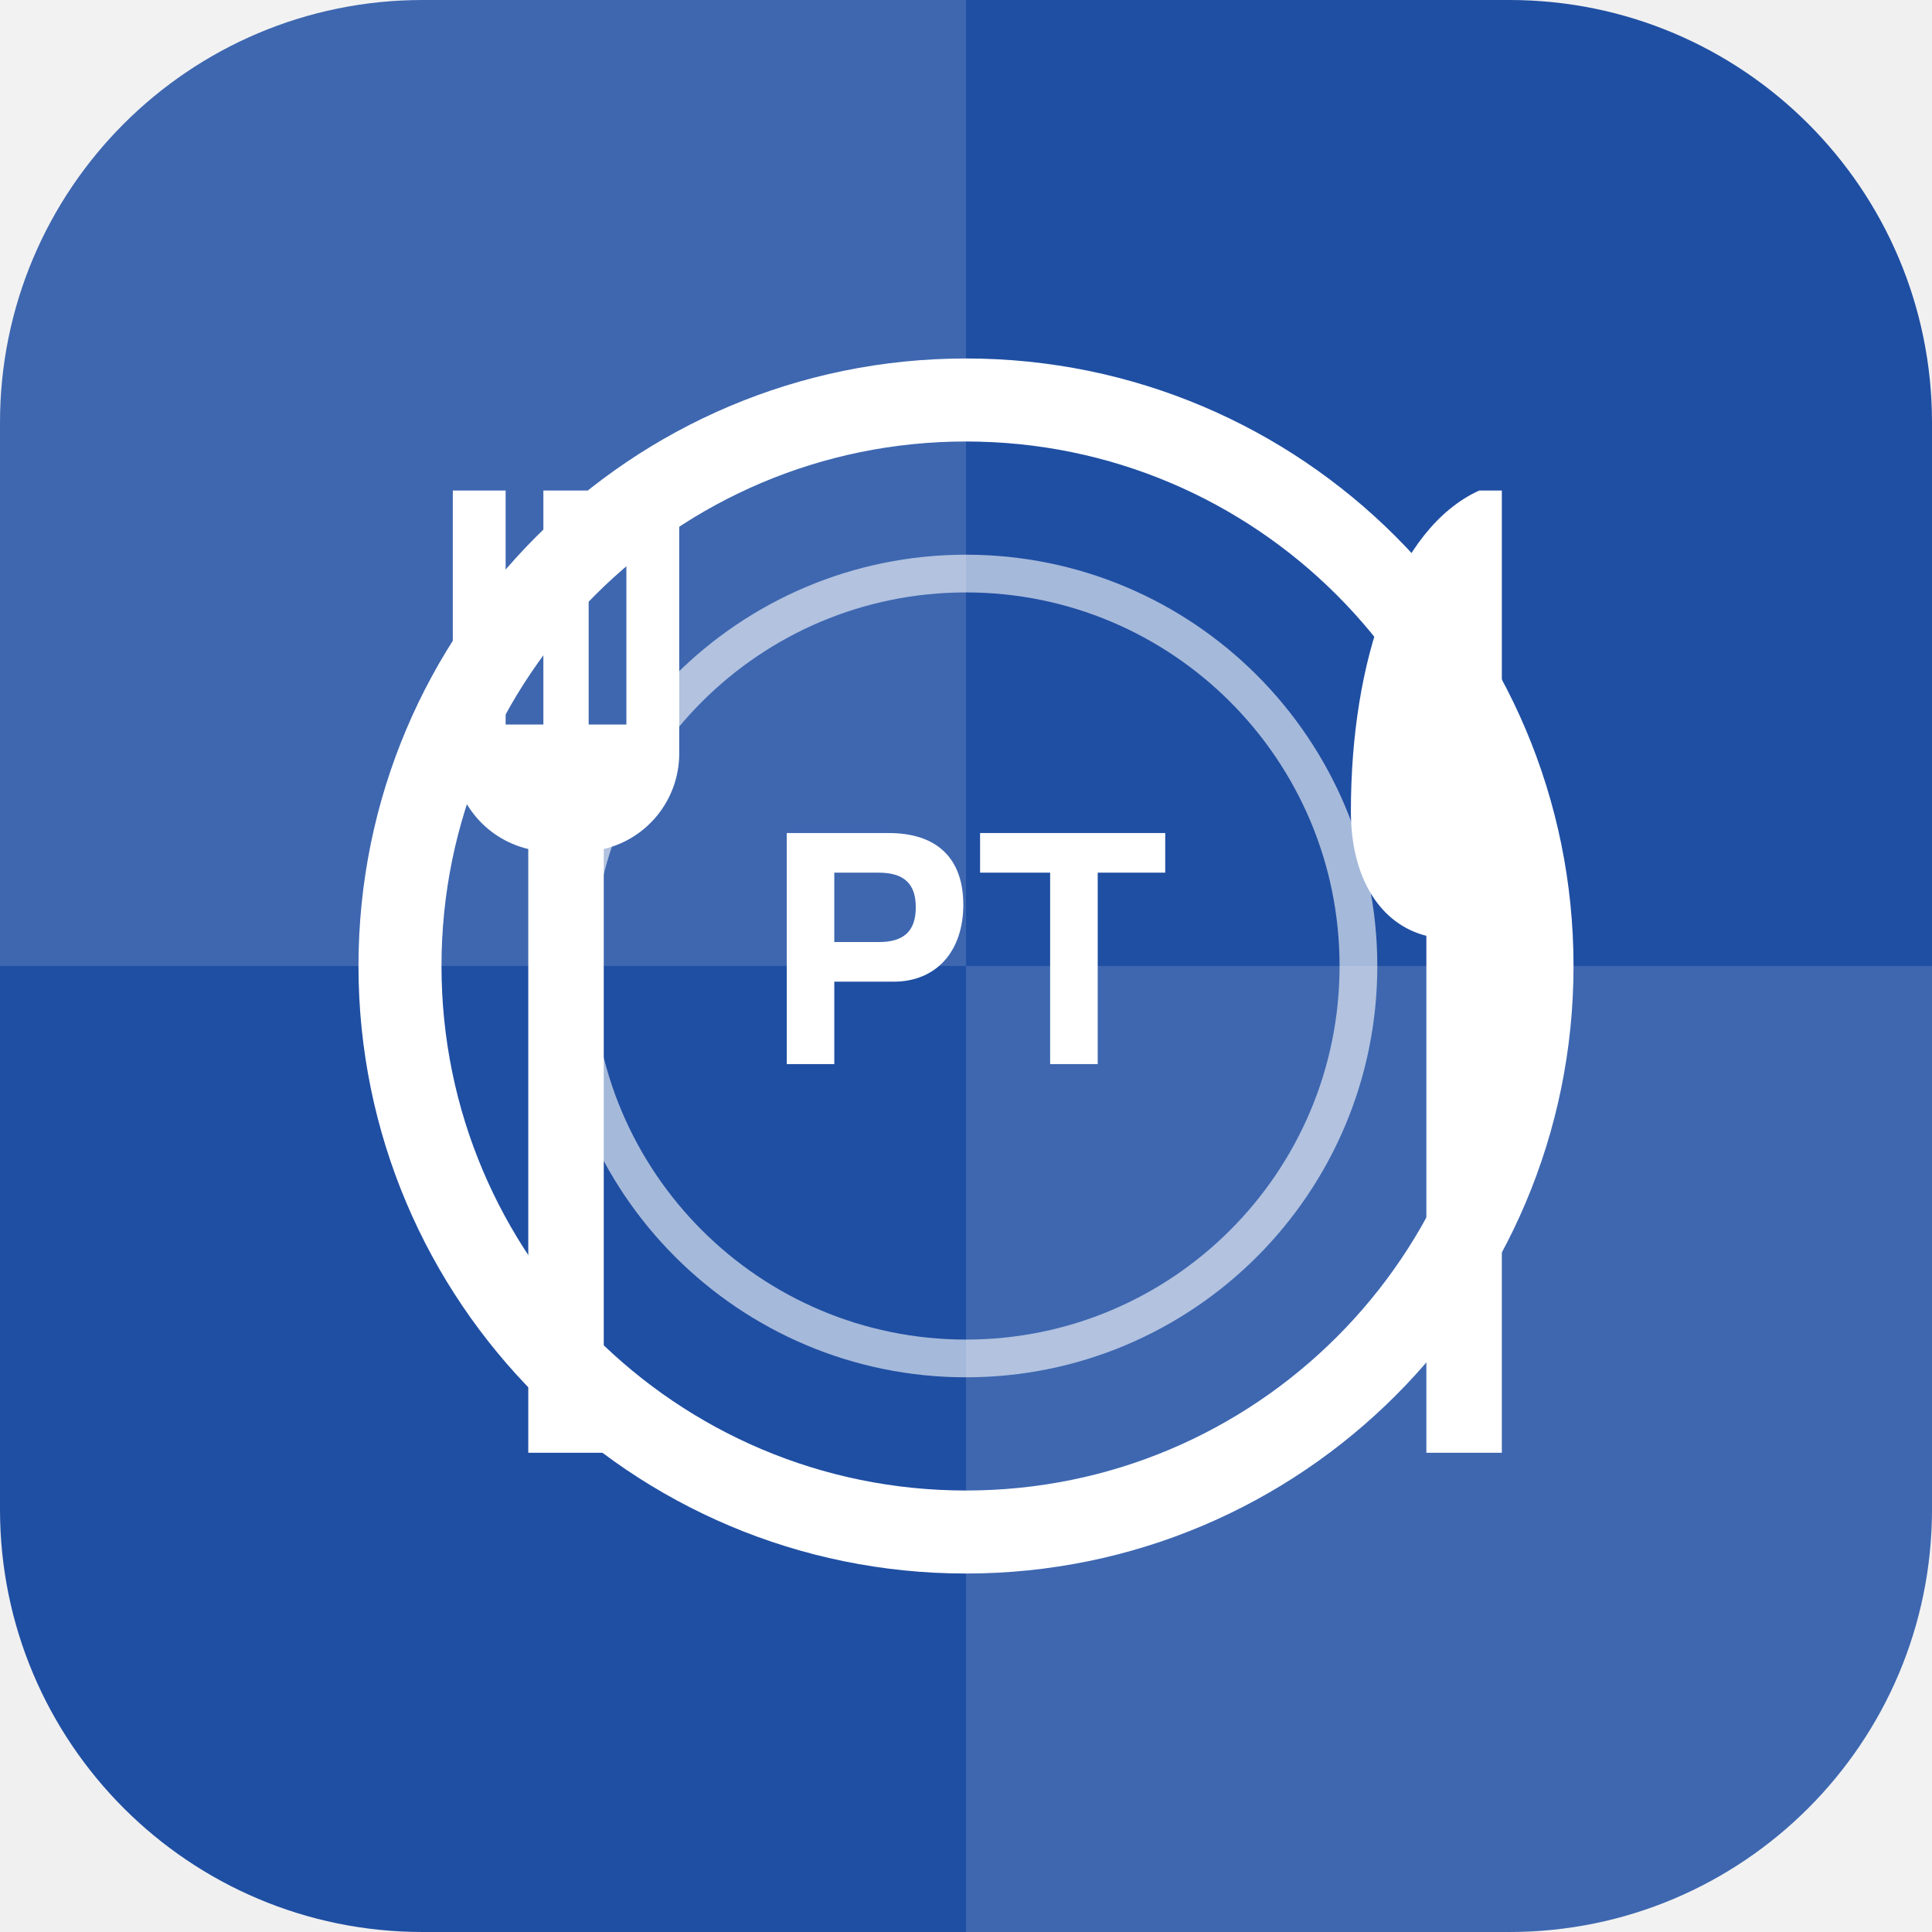
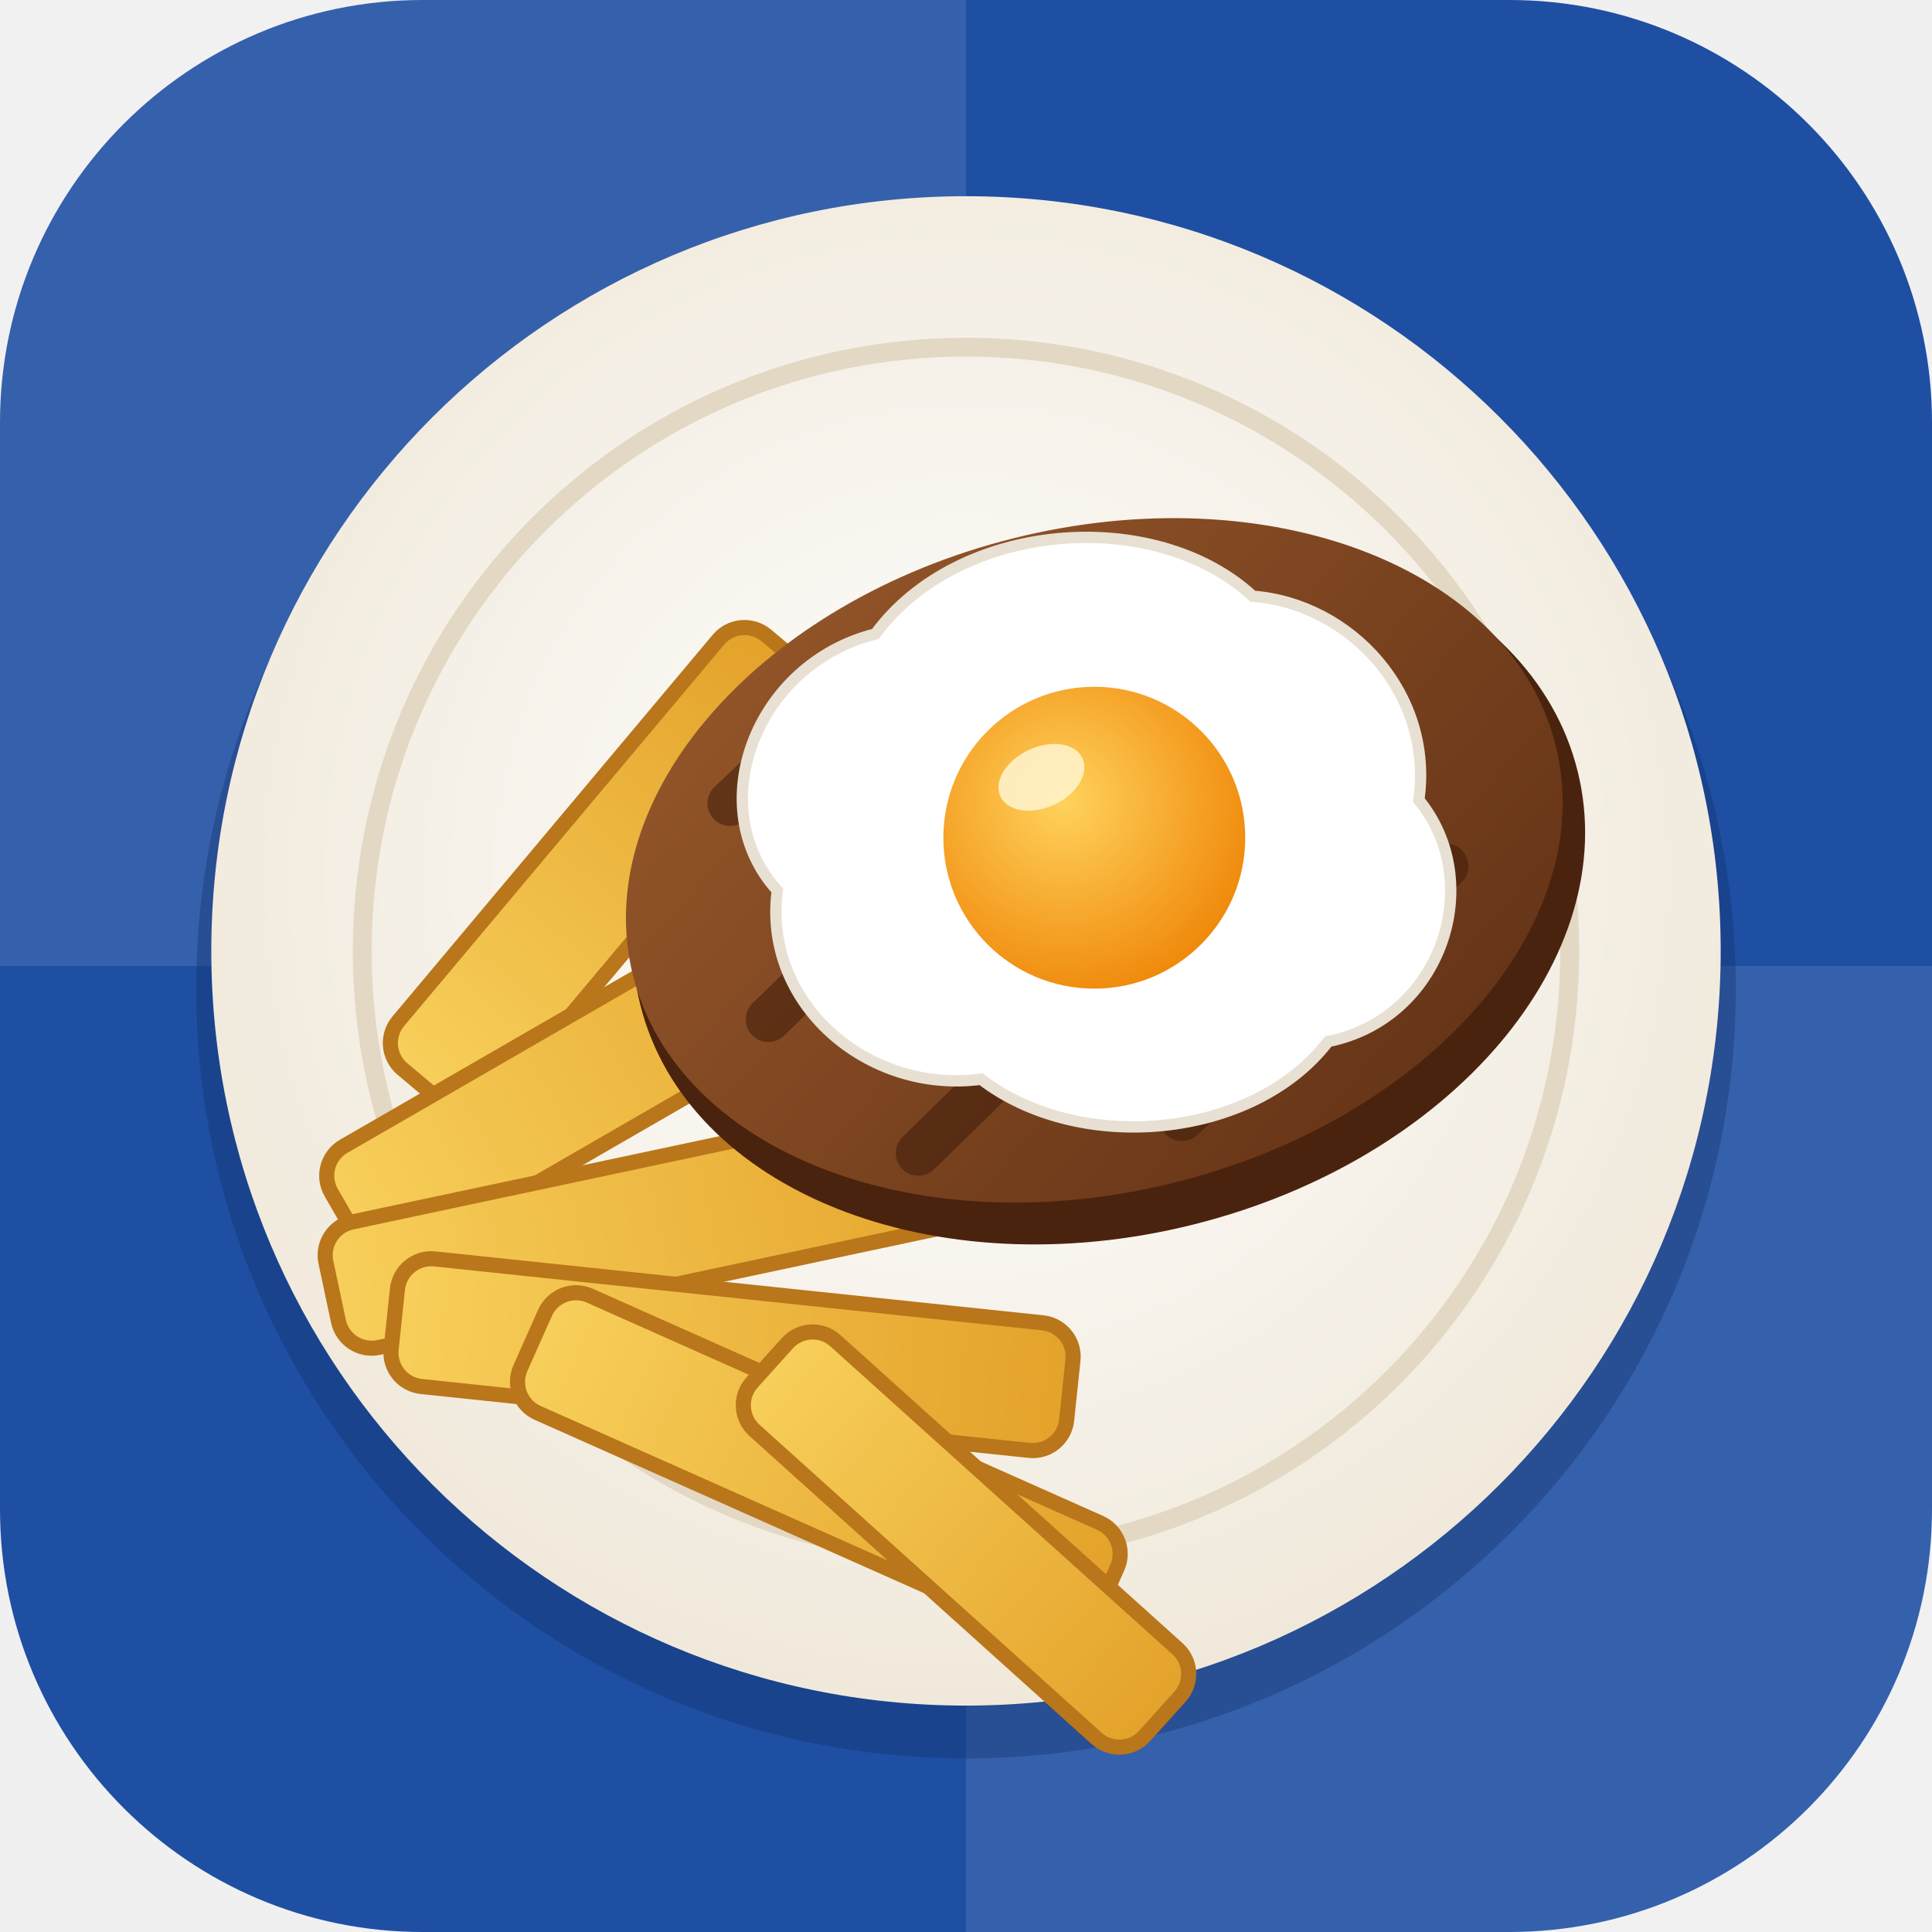
<svg xmlns="http://www.w3.org/2000/svg" viewBox="0 0 512 512">
+   <defs>
+     <radialGradient id="plate" cx="50%" cy="45%" r="60%">
+       <stop offset="0" stop-color="#ffffff" />
+       <stop offset="1" stop-color="#efe7d8" />
+     </radialGradient>
+     <linearGradient id="steak" x1="0" y1="0" x2="1" y2="1">
+       <stop offset="0" stop-color="#9a5a2c" />
+       <stop offset="1" stop-color="#5e2f14" />
+     </linearGradient>
+     <radialGradient id="yolk" cx="40%" cy="38%" r="65%">
+       <stop offset="0" stop-color="#ffd25c" />
+       <stop offset="1" stop-color="#f08a0c" />
+     </radialGradient>
+     <linearGradient id="fry" x1="0" y1="0" x2="1" y2="0">
+       <stop offset="0" stop-color="#f7cf5a" />
+       <stop offset="1" stop-color="#e4a22a" />
+     </linearGradient>
+   </defs>
  <rect width="512" height="512" rx="112" fill="#1f4fa3" />
-   <g fill="#ffffff" opacity="0.14">
-     <path d="M0 0h256v256H0zM256 256h256v256H256z" />
+   <path d="M0 0h256v256H0zM256 256h256v256H256z" fill="#ffffff" opacity="0.10" />
+   <circle cx="256" cy="262" r="204" fill="#0f2d63" opacity="0.35" />
+   <circle cx="256" cy="252" r="200" fill="url(#plate)" />
+   <circle cx="256" cy="252" r="160" fill="none" stroke="#e3d8c4" stroke-width="5" />
+   <g stroke="#b9761a" stroke-width="4" stroke-linejoin="round">
+     <rect x="86" y="214" width="150" height="34" rx="9" fill="url(#fry)" transform="rotate(-50 161 231)" />
+     <rect x="80" y="262" width="176" height="34" rx="9" fill="url(#fry)" transform="rotate(-30 168 279)" />
+     <rect x="86" y="306" width="186" height="34" rx="9" fill="url(#fry)" transform="rotate(-12 179 323)" />
+     <rect x="104" y="342" width="180" height="34" rx="9" fill="url(#fry)" transform="rotate(6 194 359)" />
+     <rect x="134" y="372" width="166" height="34" rx="9" fill="url(#fry)" transform="rotate(24 217 389)" />
+     <rect x="186" y="392" width="140" height="32" rx="9" fill="url(#fry)" transform="rotate(42 256 408)" />
  </g>
-   <circle cx="256" cy="256" r="150" fill="none" stroke="#ffffff" stroke-width="22" />
-   <circle cx="256" cy="256" r="104" fill="none" stroke="#ffffff" stroke-width="10" opacity="0.6" />
-   <path d="M120 130v70a26 26 0 0 0 20 25v160h20V225a26 26 0 0 0 20-25v-70h-14v62h-10v-62h-12v62h-10v-62z" fill="#ffffff" />
-   <path d="M392 130c-22 10-34 45-34 85 0 18 8 30 20 33v137h20V130z" fill="#ffffff" />
-   <text x="256" y="282" text-anchor="middle" font-family="Helvetica, Arial, sans-serif" font-weight="700" font-size="84" fill="#ffffff">PT</text>
+   <g transform="rotate(-14 290 228)">
+     <ellipse cx="292" cy="236" rx="128" ry="92" fill="#4a230e" />
+     <ellipse cx="290" cy="228" rx="126" ry="88" fill="url(#steak)" />
+     <g stroke="#3e1c0a" stroke-width="12" stroke-linecap="round" opacity="0.55">
+       <path d="M200 190l60 -34" />
+       <path d="M196 248l120 -70" />
+       <path d="M226 292l140 -82" />
+       <path d="M296 300l84 -48" />
+     </g>
+   </g>
+   <path d="M232 168c22-30 74-34 100-10 26 2 48 26 44 54 18 22 6 58-24 64-20 26-66 30-92 10-30 4-58-20-54-50-20-22-6-60 26-68z" fill="#ffffff" stroke="#e8e0d2" stroke-width="3" />
+   <circle cx="290" cy="222" r="40" fill="url(#yolk)" />
+   <ellipse cx="276" cy="206" rx="12" ry="8" fill="#fff4cf" opacity="0.85" transform="rotate(-25 276 206)" />
</svg>
